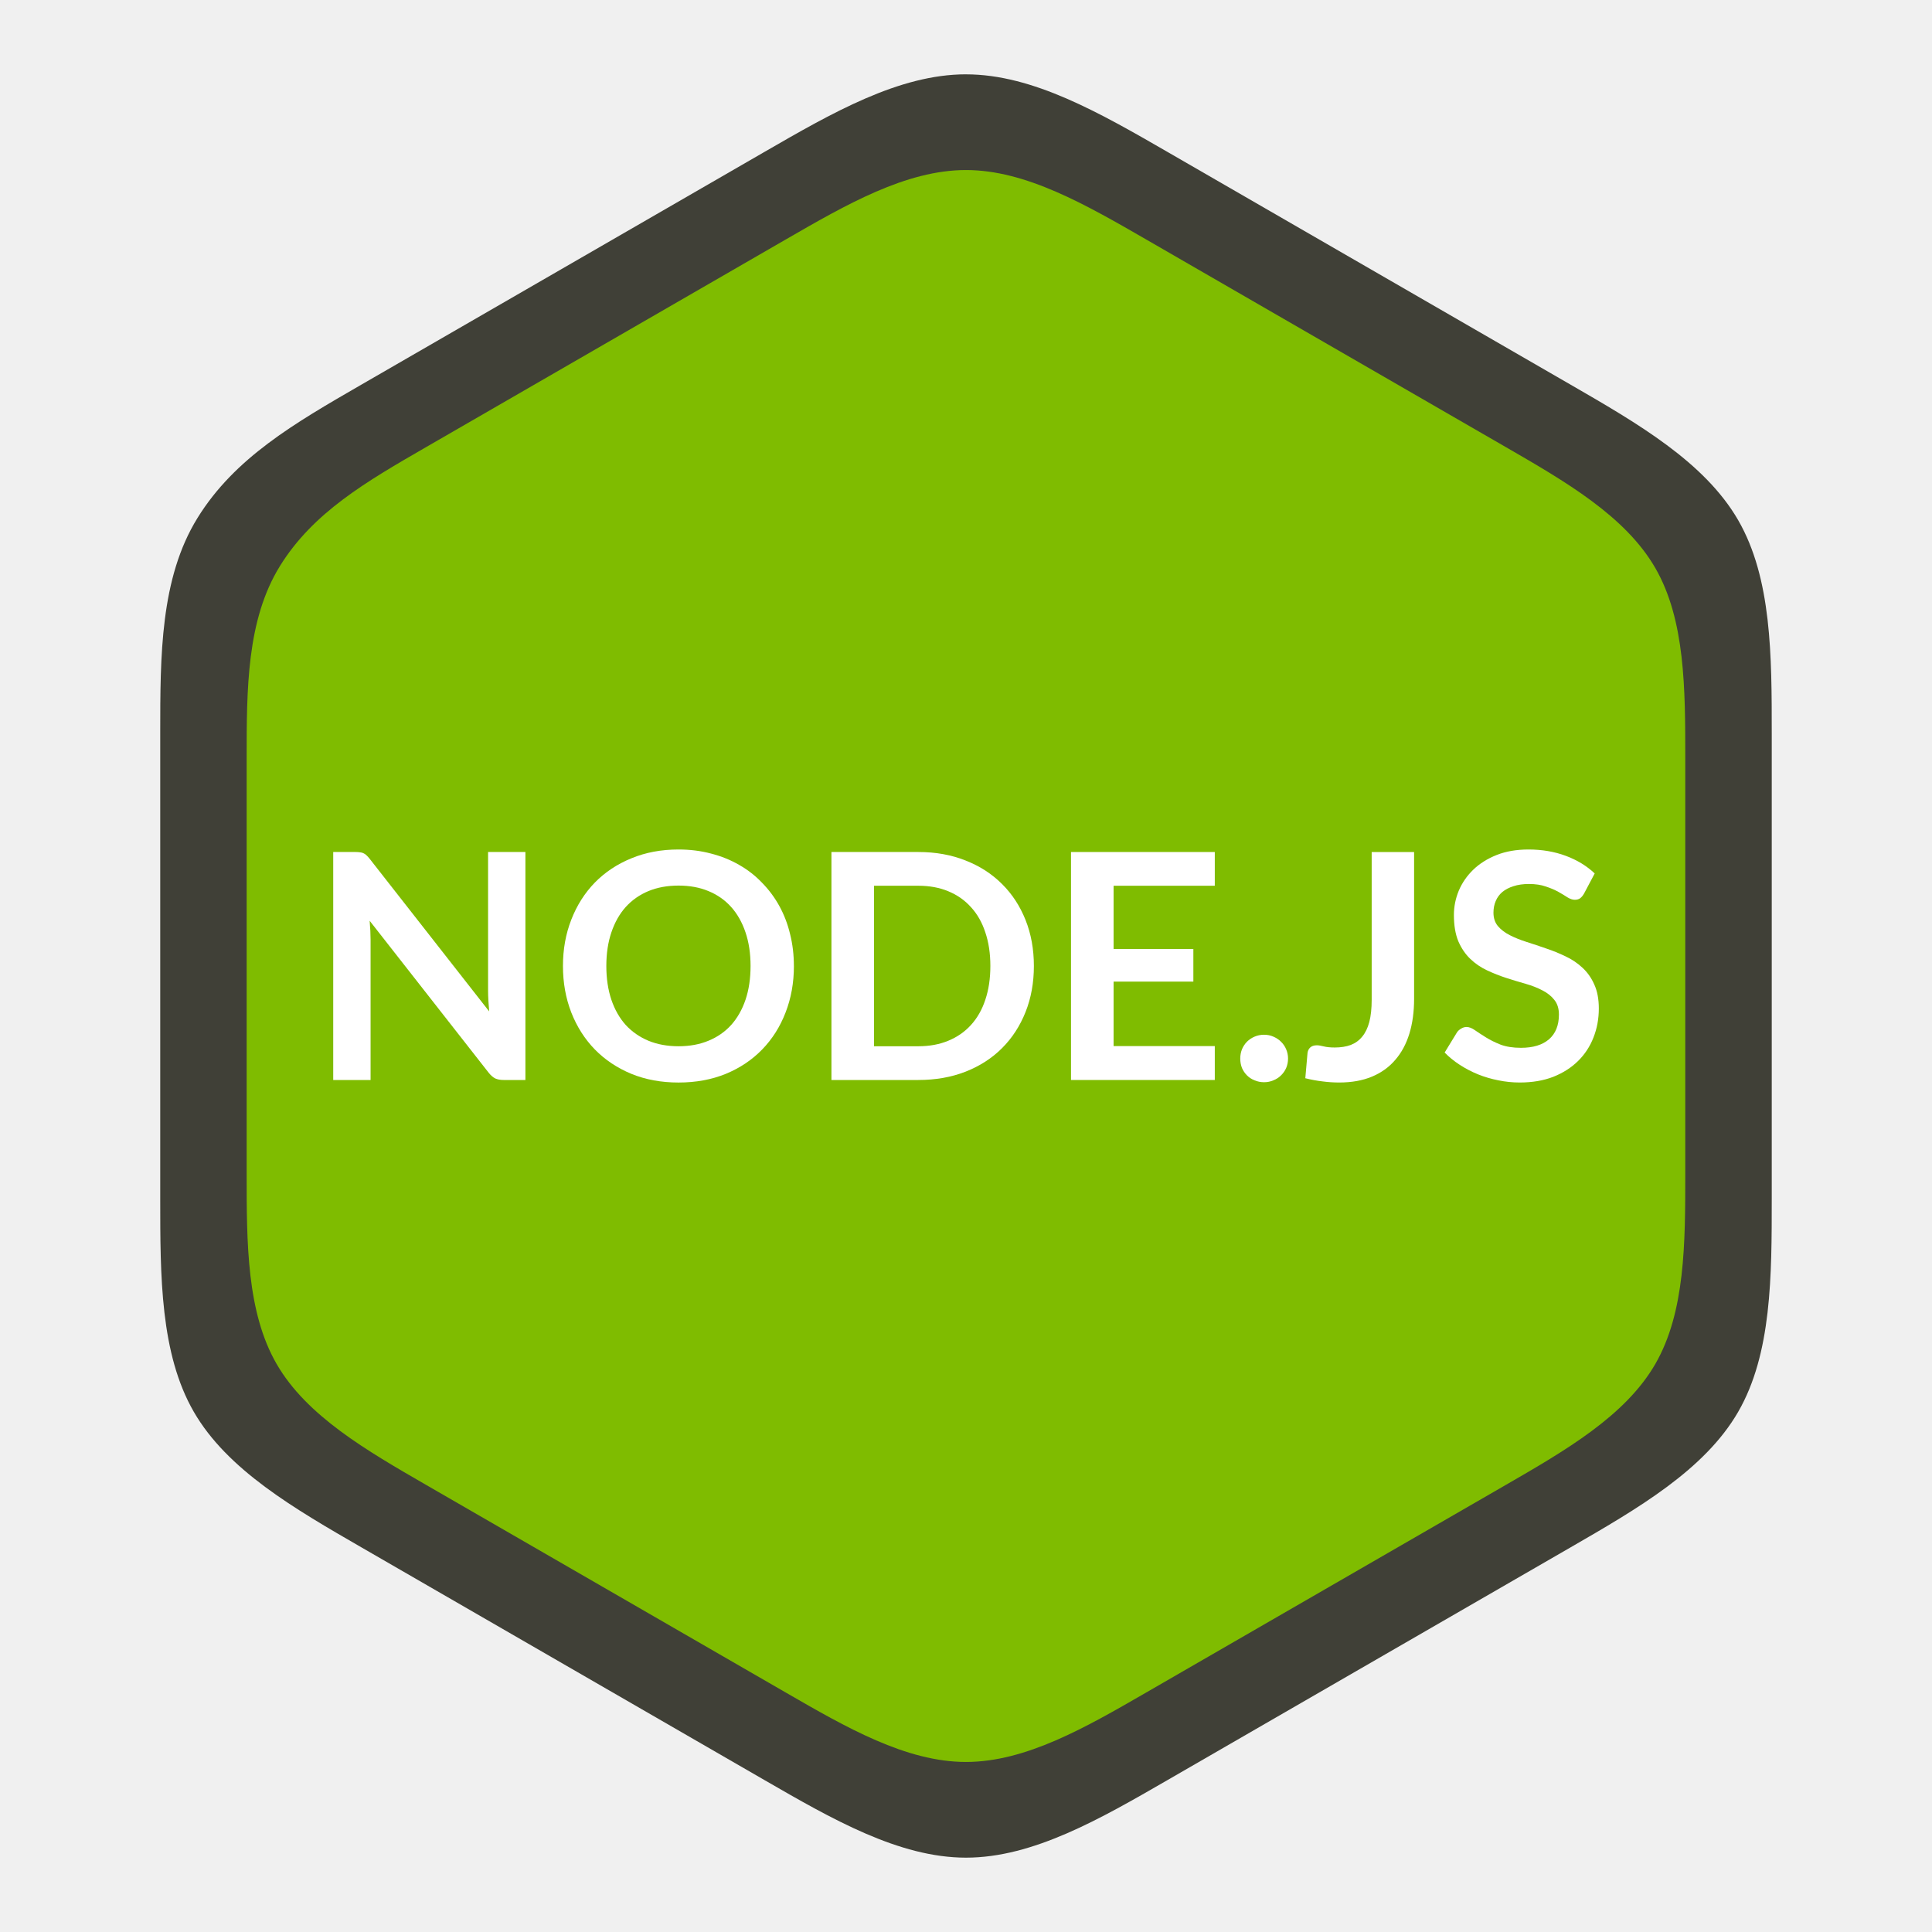
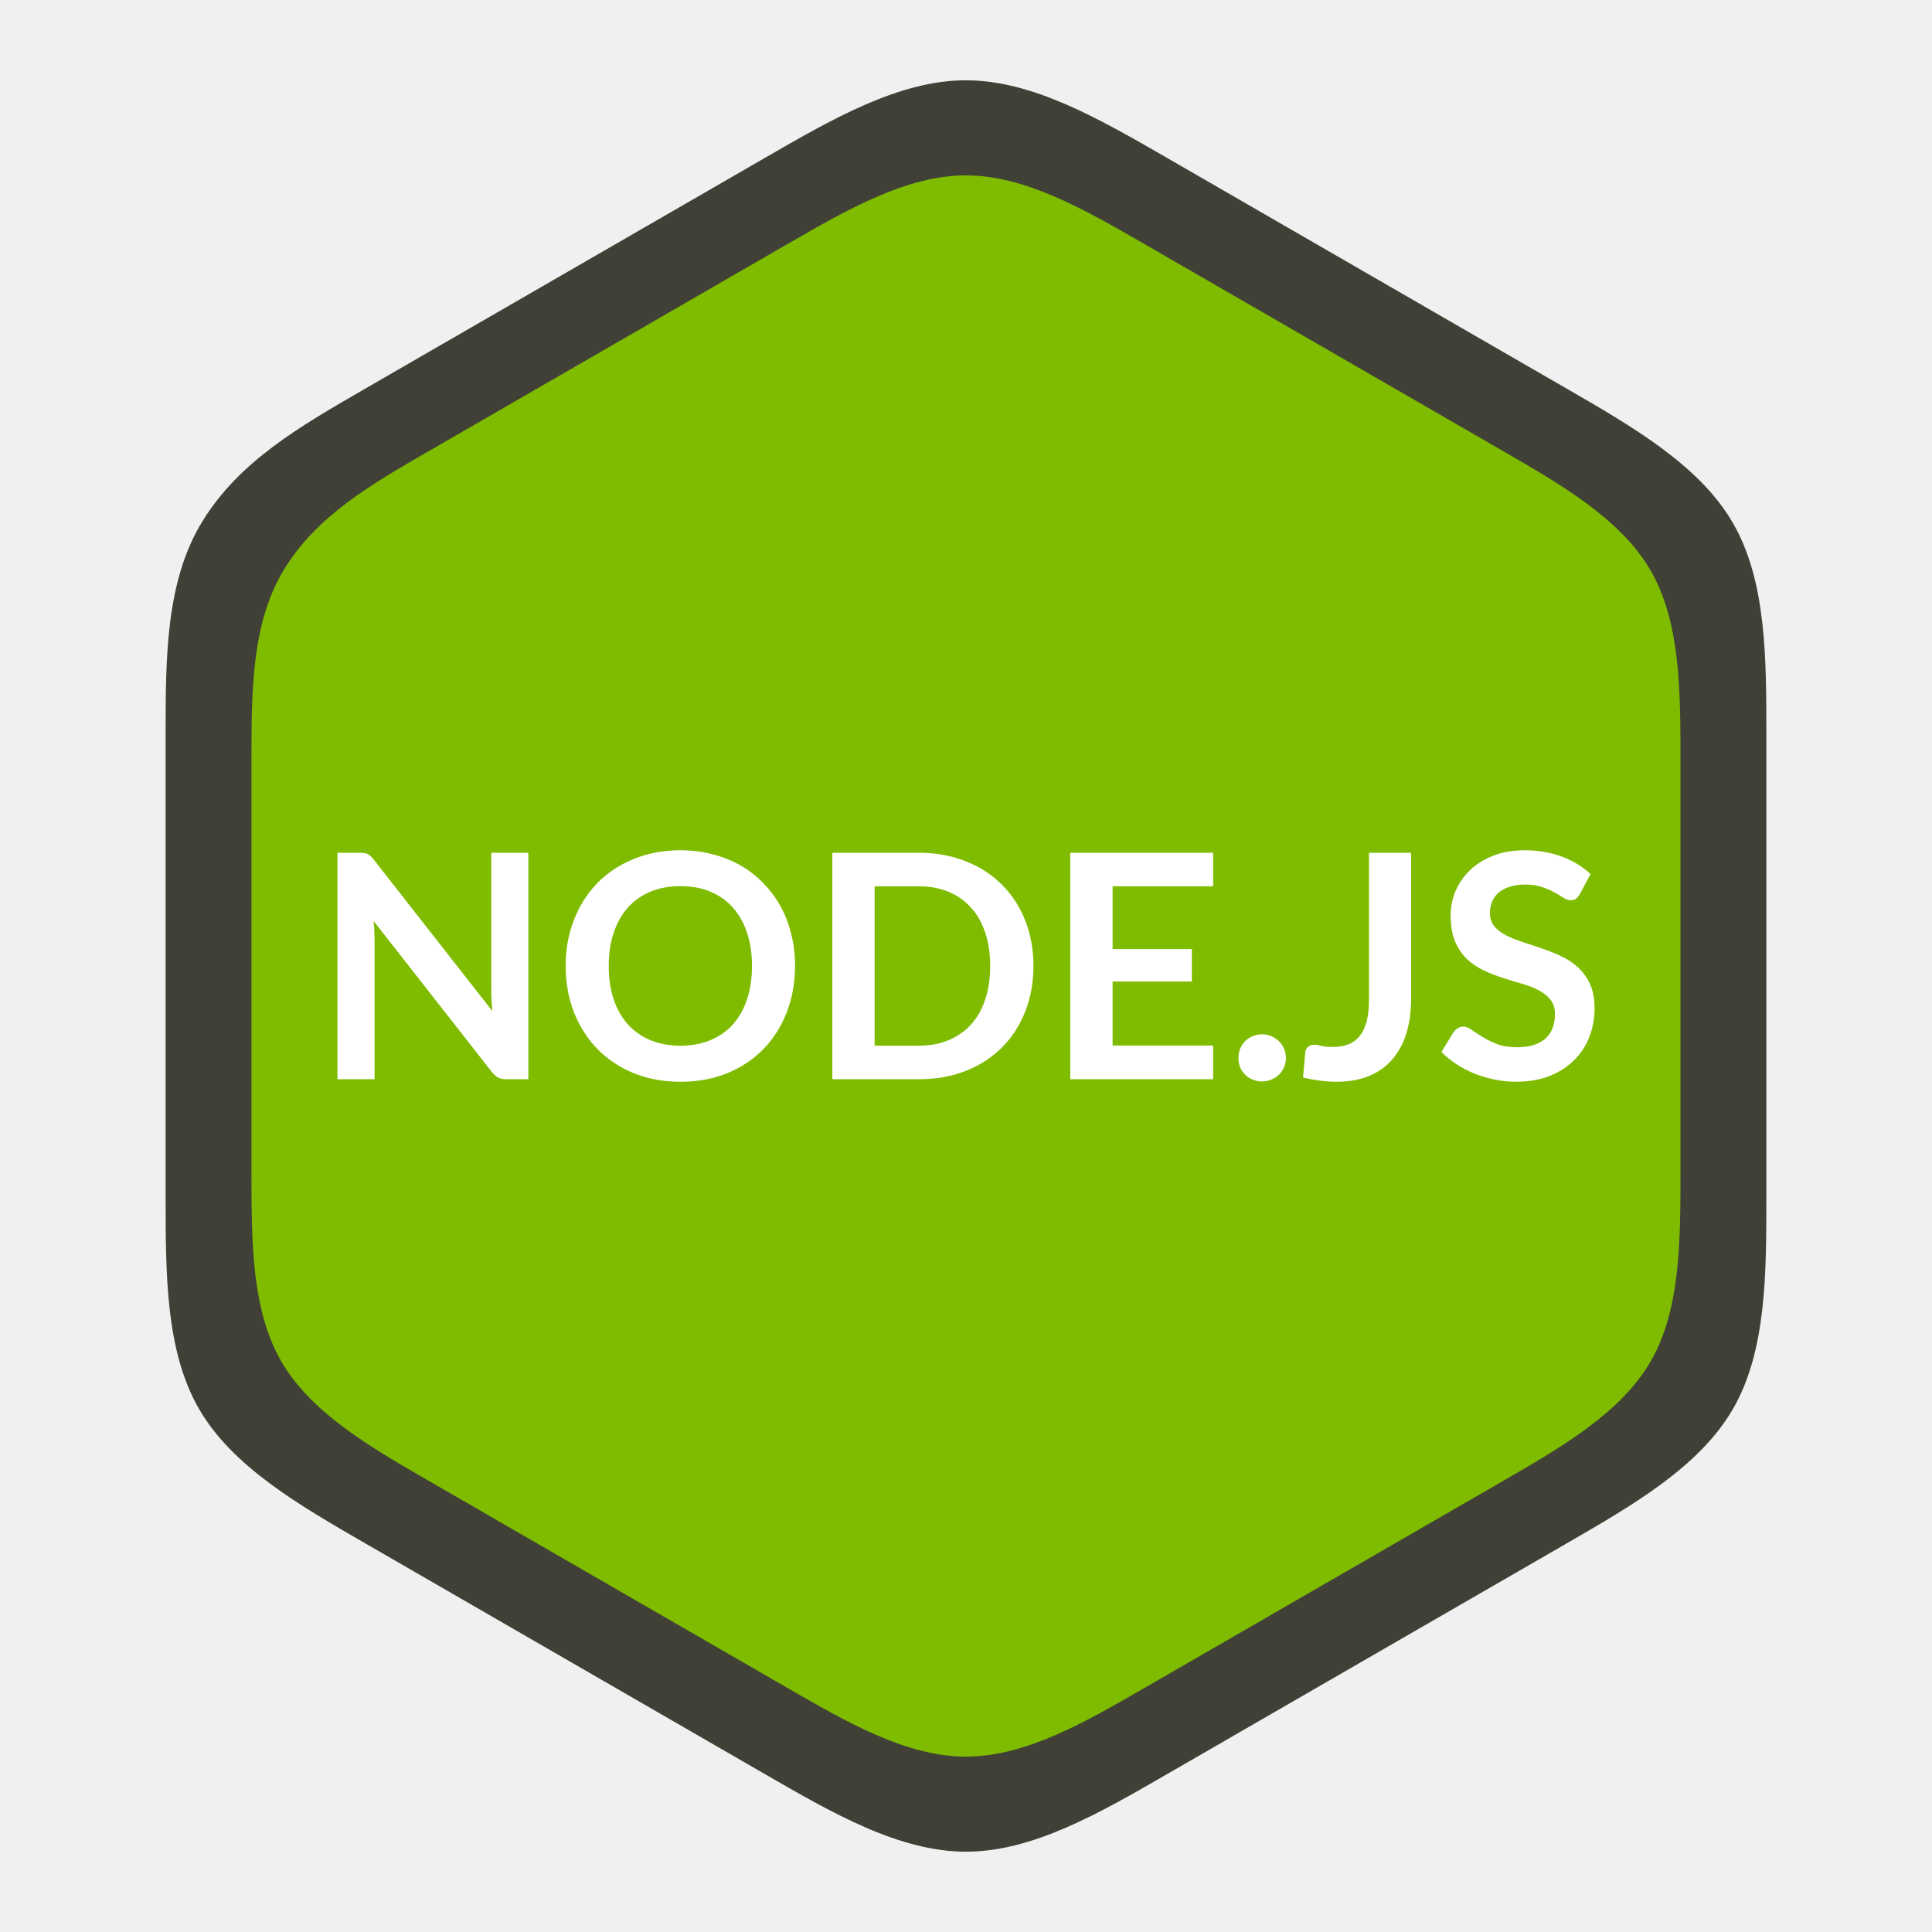
<svg xmlns="http://www.w3.org/2000/svg" id="svg58" viewBox="0 0 75 75" version="1.2" height="100" width="100" enable-background="new">
  <defs id="defs36">
    <clipPath id="a">
      <path id="path2" d="m 239.03,226.605 -42.13,24.317 c -1.578,0.91 -2.546,2.59 -2.546,4.406 v 48.668 c 0,1.817 0.968,3.496 2.546,4.406 l 42.133,24.336 c 1.575,0.907 3.517,0.907 5.09,0 l 42.126,-24.336 c 1.57,-0.91 2.54,-2.59 2.54,-4.406 v -48.668 c 0,-1.816 -0.97,-3.496 -2.55,-4.406 l -42.12,-24.317 c -0.79,-0.453 -1.67,-0.68 -2.55,-0.68 -0.88,0 -1.76,0.227 -2.55,0.68" />
    </clipPath>
    <linearGradient gradientUnits="userSpaceOnUse" gradientTransform="matrix(-38.06491,77.65213,-77.65213,-38.06491,258.7233,244.6294)" x2="1.251" x1="-0.348" id="b">
      <stop id="stop5" stop-color="#3E863D" offset=".3" />
      <stop id="stop7" stop-color="#55934F" offset=".5" />
      <stop id="stop9" stop-color="#5AAD45" offset=".8" />
    </linearGradient>
    <clipPath id="c">
      <path id="path12" d="m 195.398,307.086 c 0.403,0.523 0.907,0.976 1.5,1.316 l 36.14,20.875 6.02,3.46 c 0.9,0.52 1.926,0.74 2.934,0.665 0.336,-0.027 0.672,-0.09 1,-0.183 l 44.434,-81.36 c -0.34,-0.37 -0.738,-0.68 -1.184,-0.94 l -27.586,-15.93 -14.582,-8.39 c -0.414,-0.24 -0.863,-0.41 -1.32,-0.53 z m 0,0" />
    </clipPath>
    <linearGradient gradientUnits="userSpaceOnUse" gradientTransform="matrix(106.8057,-78.91673,78.91673,106.8057,235.1882,285.3948)" x2="0.582" x1="-0.456" id="d">
      <stop id="stop15" stop-color="#3E863D" offset=".57" />
      <stop id="stop17" stop-color="#619857" offset=".72" />
      <stop id="stop19" stop-color="#76AC64" offset="1" />
    </linearGradient>
    <clipPath id="e">
      <path id="path22" d="m 241.066,225.953 c -0.707,0.07 -1.398,0.29 -2.035,0.652 l -42.01,24.247 45.3,82.51 c 0.63,-0.09 1.25,-0.3 1.81,-0.624 l 42.13,-24.336 c 1.3,-0.754 2.19,-2.03 2.46,-3.476 l -46.18,-78.89 c -0.34,-0.067 -0.68,-0.102 -1.03,-0.102 -0.14,0 -0.28,0.007 -0.42,0.02" />
    </clipPath>
    <linearGradient gradientUnits="userSpaceOnUse" gradientTransform="matrix(97.417,0,0,97.417,192.862,279.652)" x2="0.984" x1="0.043" id="f">
      <stop id="stop25" stop-color="#6BBF47" offset=".16" />
      <stop id="stop27" stop-color="#79B461" offset=".38" />
      <stop id="stop29" stop-color="#75AC64" offset=".47" />
      <stop id="stop31" stop-color="#659E5A" offset=".7" />
      <stop id="stop33" stop-color="#3E863D" offset=".9" />
    </linearGradient>
  </defs>
  <g transform="translate(0,-195.9289)" id="layer1">
    <g id="g48" transform="matrix(0.6780041,0,0,0.6780041,-126.2865,43.81043)" clip-path="url(#a)" style="fill:#7fbc00;fill-opacity:1" />
    <flowRoot style="font-style:normal;font-variant:normal;font-weight:normal;font-stretch:normal;font-size:40px;line-height:1.25;font-family:Sawasdee;-inkscape-font-specification:Sawasdee;letter-spacing:0px;word-spacing:0px;fill:#000000;fill-opacity:1;stroke:none" id="flowRoot840" xml:space="preserve">
      <flowRegion id="flowRegion842">
        <rect y="-23.577" x="-151.662" height="44.937" width="23.873" id="rect844" />
      </flowRegion>
      <flowPara id="flowPara846" />
    </flowRoot>
-     <g id="g1040">
+     <g id="g1040" transform="matrix(0.99331,0,0,0.99331,0.2508739,1.561635)">
      <path id="path996" d="m 37.5,198.815 c 2.606,1.8e-4 5.213,1.505 7.89,3.051 2.677,1.546 5.143,2.969 7.848,4.531 2.705,1.562 5.115,2.953 7.721,4.458 2.607,1.505 5.213,3.01 6.517,5.267 1.303,2.257 1.303,5.267 1.303,8.277 0,3.01 0,6.02 0,9.188 0,3.168 0,5.862 0,8.872 0,3.01 0,6.02 -1.303,8.277 -1.303,2.258 -3.91,3.762 -6.516,5.267 -2.607,1.505 -5.213,3.01 -7.82,4.515 -2.607,1.505 -5.213,3.01 -7.82,4.515 -2.607,1.505 -5.213,3.01 -7.82,3.01 -2.607,3e-5 -5.213,-1.505 -7.82,-3.01 -2.607,-1.505 -5.213,-3.01 -7.82,-4.515 -2.607,-1.505 -5.213,-3.01 -7.82,-4.515 -2.607,-1.505 -5.213,-3.01 -6.517,-5.268 -1.303,-2.258 -1.303,-5.268 -1.303,-8.277 0,-3.01 0,-6.02 2e-7,-9.03 2e-7,-3.01 6e-7,-6.02 8e-7,-9.03 2e-7,-3.01 2e-7,-6.02 1.445,-8.359 1.445,-2.339 3.769,-3.68 6.375,-5.185 2.606,-1.505 5.214,-3.01 7.82,-4.515 2.606,-1.505 5.214,-3.01 7.82,-4.515 2.606,-1.505 5.214,-3.01 7.82,-3.01 z" style="fill:#404037;fill-opacity:1;stroke:none;stroke-width:0.428px;stroke-linecap:butt;stroke-linejoin:miter;stroke-opacity:1" />
      <path id="path996-6" d="m 37.5,202.53 c 2.327,1.6e-4 4.654,1.344 7.043,2.723 2.39,1.38 4.591,2.651 7.006,4.045 2.415,1.394 4.566,2.636 6.893,3.979 2.327,1.343 4.654,2.687 5.817,4.702 1.163,2.015 1.163,4.702 1.163,7.389 0,2.687 0,5.374 0,8.202 0,2.828 0,5.233 0,7.92 0,2.687 0,5.374 -1.163,7.389 -1.163,2.015 -3.49,3.359 -5.817,4.702 -2.327,1.344 -4.654,2.687 -6.981,4.03 -2.327,1.344 -4.654,2.687 -6.981,4.03 -2.327,1.344 -4.654,2.687 -6.981,2.687 -2.327,4e-5 -4.654,-1.343 -6.981,-2.687 -2.327,-1.343 -4.654,-2.687 -6.981,-4.03 -2.327,-1.343 -4.654,-2.687 -6.981,-4.03 -2.327,-1.343 -4.654,-2.687 -5.817,-4.702 -1.164,-2.015 -1.164,-4.702 -1.164,-7.389 0,-2.687 0,-5.374 0,-8.061 0,-2.687 0,-5.374 0,-8.061 0,-2.687 0,-5.374 1.29,-7.462 1.29,-2.088 3.364,-3.286 5.691,-4.629 2.327,-1.343 4.654,-2.687 6.981,-4.03 2.327,-1.343 4.654,-2.687 6.981,-4.03 2.327,-1.343 4.654,-2.687 6.981,-2.687 z" style="fill:#7fbc00;fill-opacity:1;stroke:none;stroke-width:0.382px;stroke-linecap:butt;stroke-linejoin:miter;stroke-opacity:1" />
      <g id="text852" style="font-style:normal;font-variant:normal;font-weight:bold;font-stretch:normal;font-size:13.15px;line-height:1.25;font-family:'Mukti Narrow';-inkscape-font-specification:'Mukti Narrow Bold';letter-spacing:0px;word-spacing:0px;fill:#ffffff;fill-opacity:1;stroke:none;stroke-width:0.329" aria-label="NODE.JS" transform="matrix(0.9308173,0,0,0.9308173,2.594365,16.21888)">
        <path id="path842" style="font-style:normal;font-variant:normal;font-weight:bold;font-stretch:normal;font-family:Lato;-inkscape-font-specification:'Lato Bold';fill:#ffffff;stroke-width:0.329" d="m 19.125,228.6 v 9.508 h -0.907 q -0.21,0 -0.355,-0.066 -0.138,-0.072 -0.27,-0.237 l -4.964,-6.338 q 0.039,0.434 0.039,0.802 v 5.839 h -1.558 v -9.508 h 0.927 q 0.112,0 0.191,0.013 0.085,0.007 0.145,0.039 0.066,0.026 0.125,0.086 0.059,0.053 0.132,0.145 l 4.984,6.365 q -0.02,-0.23 -0.033,-0.454 -0.013,-0.224 -0.013,-0.414 v -5.78 z" />
        <path id="path844" style="font-style:normal;font-variant:normal;font-weight:bold;font-stretch:normal;font-family:Lato;-inkscape-font-specification:'Lato Bold';fill:#ffffff;stroke-width:0.329" d="m 30.323,233.354 q 0,1.045 -0.348,1.94 -0.342,0.888 -0.973,1.539 -0.631,0.651 -1.519,1.019 -0.888,0.362 -1.973,0.362 -1.078,0 -1.966,-0.362 -0.888,-0.368 -1.525,-1.019 -0.631,-0.651 -0.98,-1.539 -0.348,-0.894 -0.348,-1.94 0,-1.045 0.348,-1.933 0.348,-0.894 0.98,-1.545 0.638,-0.651 1.525,-1.013 0.888,-0.368 1.966,-0.368 0.723,0 1.361,0.171 0.638,0.164 1.17,0.473 0.533,0.302 0.953,0.743 0.427,0.434 0.723,0.973 0.296,0.539 0.447,1.17 0.158,0.631 0.158,1.328 z m -1.808,0 q 0,-0.782 -0.21,-1.401 -0.21,-0.625 -0.598,-1.059 -0.388,-0.434 -0.947,-0.664 -0.552,-0.23 -1.249,-0.23 -0.697,0 -1.256,0.23 -0.552,0.23 -0.947,0.664 -0.388,0.434 -0.598,1.059 -0.21,0.618 -0.21,1.401 0,0.782 0.21,1.407 0.21,0.618 0.598,1.052 0.395,0.427 0.947,0.658 0.559,0.23 1.256,0.23 0.697,0 1.249,-0.23 0.559,-0.23 0.947,-0.658 0.388,-0.434 0.598,-1.052 0.21,-0.625 0.21,-1.407 z" />
        <path id="path846" style="font-style:normal;font-variant:normal;font-weight:bold;font-stretch:normal;font-family:Lato;-inkscape-font-specification:'Lato Bold';fill:#ffffff;stroke-width:0.329" d="m 40.331,233.354 q 0,1.045 -0.348,1.92 -0.348,0.875 -0.98,1.506 -0.631,0.631 -1.519,0.98 -0.888,0.348 -1.973,0.348 h -3.623 v -9.508 h 3.623 q 1.085,0 1.973,0.355 0.888,0.348 1.519,0.98 0.631,0.625 0.98,1.499 0.348,0.874 0.348,1.92 z m -1.815,0 q 0,-0.782 -0.21,-1.401 -0.204,-0.625 -0.598,-1.052 -0.388,-0.434 -0.947,-0.664 -0.552,-0.23 -1.249,-0.23 H 33.664 v 6.694 h 1.848 q 0.697,0 1.249,-0.23 0.559,-0.23 0.947,-0.658 0.395,-0.434 0.598,-1.052 0.21,-0.625 0.21,-1.407 z" />
        <path id="path848" style="font-style:normal;font-variant:normal;font-weight:bold;font-stretch:normal;font-family:Lato;-inkscape-font-specification:'Lato Bold';fill:#ffffff;stroke-width:0.329" d="m 43.655,230.007 v 2.637 h 3.327 v 1.361 h -3.327 v 2.689 h 4.221 v 1.414 h -5.997 v -9.508 h 5.997 v 1.407 z" />
        <path id="path850" style="font-style:normal;font-variant:normal;font-weight:bold;font-stretch:normal;font-family:Lato;-inkscape-font-specification:'Lato Bold';fill:#ffffff;stroke-width:0.329" d="m 48.938,237.214 q 0,-0.204 0.072,-0.388 0.079,-0.184 0.21,-0.316 0.132,-0.132 0.316,-0.21 0.184,-0.079 0.395,-0.079 0.21,0 0.388,0.079 0.184,0.079 0.316,0.21 0.138,0.132 0.217,0.316 0.079,0.184 0.079,0.388 0,0.21 -0.079,0.395 -0.079,0.178 -0.217,0.309 -0.132,0.132 -0.316,0.204 -0.178,0.079 -0.388,0.079 -0.21,0 -0.395,-0.079 -0.184,-0.072 -0.316,-0.204 -0.132,-0.132 -0.21,-0.309 -0.072,-0.184 -0.072,-0.395 z" />
        <path id="path852" style="font-style:normal;font-variant:normal;font-weight:bold;font-stretch:normal;font-family:Lato;-inkscape-font-specification:'Lato Bold';fill:#ffffff;stroke-width:0.329" d="m 56.188,234.728 q 0,0.802 -0.197,1.447 -0.197,0.644 -0.592,1.098 -0.388,0.454 -0.973,0.697 -0.585,0.243 -1.361,0.243 -0.355,0 -0.697,-0.046 -0.342,-0.039 -0.717,-0.132 0.02,-0.263 0.046,-0.526 0.026,-0.263 0.046,-0.526 0.02,-0.145 0.112,-0.23 0.099,-0.092 0.276,-0.092 0.112,0 0.289,0.046 0.184,0.046 0.46,0.046 0.375,0 0.664,-0.105 0.289,-0.112 0.48,-0.348 0.197,-0.237 0.296,-0.611 0.099,-0.381 0.099,-0.921 v -6.167 h 1.769 z" />
        <path id="path854" style="font-style:normal;font-variant:normal;font-weight:bold;font-stretch:normal;font-family:Lato;-inkscape-font-specification:'Lato Bold';fill:#ffffff;stroke-width:0.329" d="m 63.278,230.329 q -0.079,0.138 -0.171,0.204 -0.085,0.059 -0.217,0.059 -0.138,0 -0.302,-0.099 -0.158,-0.105 -0.381,-0.23 -0.224,-0.125 -0.526,-0.224 -0.296,-0.105 -0.704,-0.105 -0.368,0 -0.644,0.092 -0.276,0.086 -0.467,0.243 -0.184,0.158 -0.276,0.381 -0.092,0.217 -0.092,0.48 0,0.335 0.184,0.559 0.191,0.224 0.5,0.381 0.309,0.158 0.704,0.283 0.395,0.125 0.809,0.27 0.414,0.138 0.809,0.329 0.395,0.184 0.704,0.473 0.309,0.283 0.493,0.697 0.191,0.414 0.191,1.006 0,0.644 -0.224,1.21 -0.217,0.559 -0.644,0.98 -0.421,0.414 -1.032,0.658 -0.611,0.237 -1.401,0.237 -0.454,0 -0.894,-0.092 -0.441,-0.086 -0.848,-0.25 -0.401,-0.164 -0.756,-0.395 -0.355,-0.23 -0.631,-0.513 l 0.519,-0.848 q 0.066,-0.092 0.171,-0.151 0.105,-0.066 0.224,-0.066 0.164,0 0.355,0.138 0.191,0.132 0.454,0.296 0.263,0.164 0.611,0.302 0.355,0.132 0.848,0.132 0.756,0 1.17,-0.355 0.414,-0.362 0.414,-1.032 0,-0.375 -0.191,-0.611 -0.184,-0.237 -0.493,-0.395 -0.309,-0.164 -0.704,-0.276 -0.395,-0.112 -0.802,-0.243 -0.408,-0.132 -0.802,-0.316 -0.395,-0.184 -0.704,-0.48 -0.309,-0.296 -0.5,-0.736 -0.184,-0.447 -0.184,-1.098 0,-0.519 0.204,-1.013 0.21,-0.493 0.605,-0.875 0.395,-0.381 0.973,-0.611 0.579,-0.23 1.328,-0.23 0.842,0 1.552,0.263 0.71,0.263 1.21,0.736 z" />
      </g>
    </g>
  </g>
</svg>
